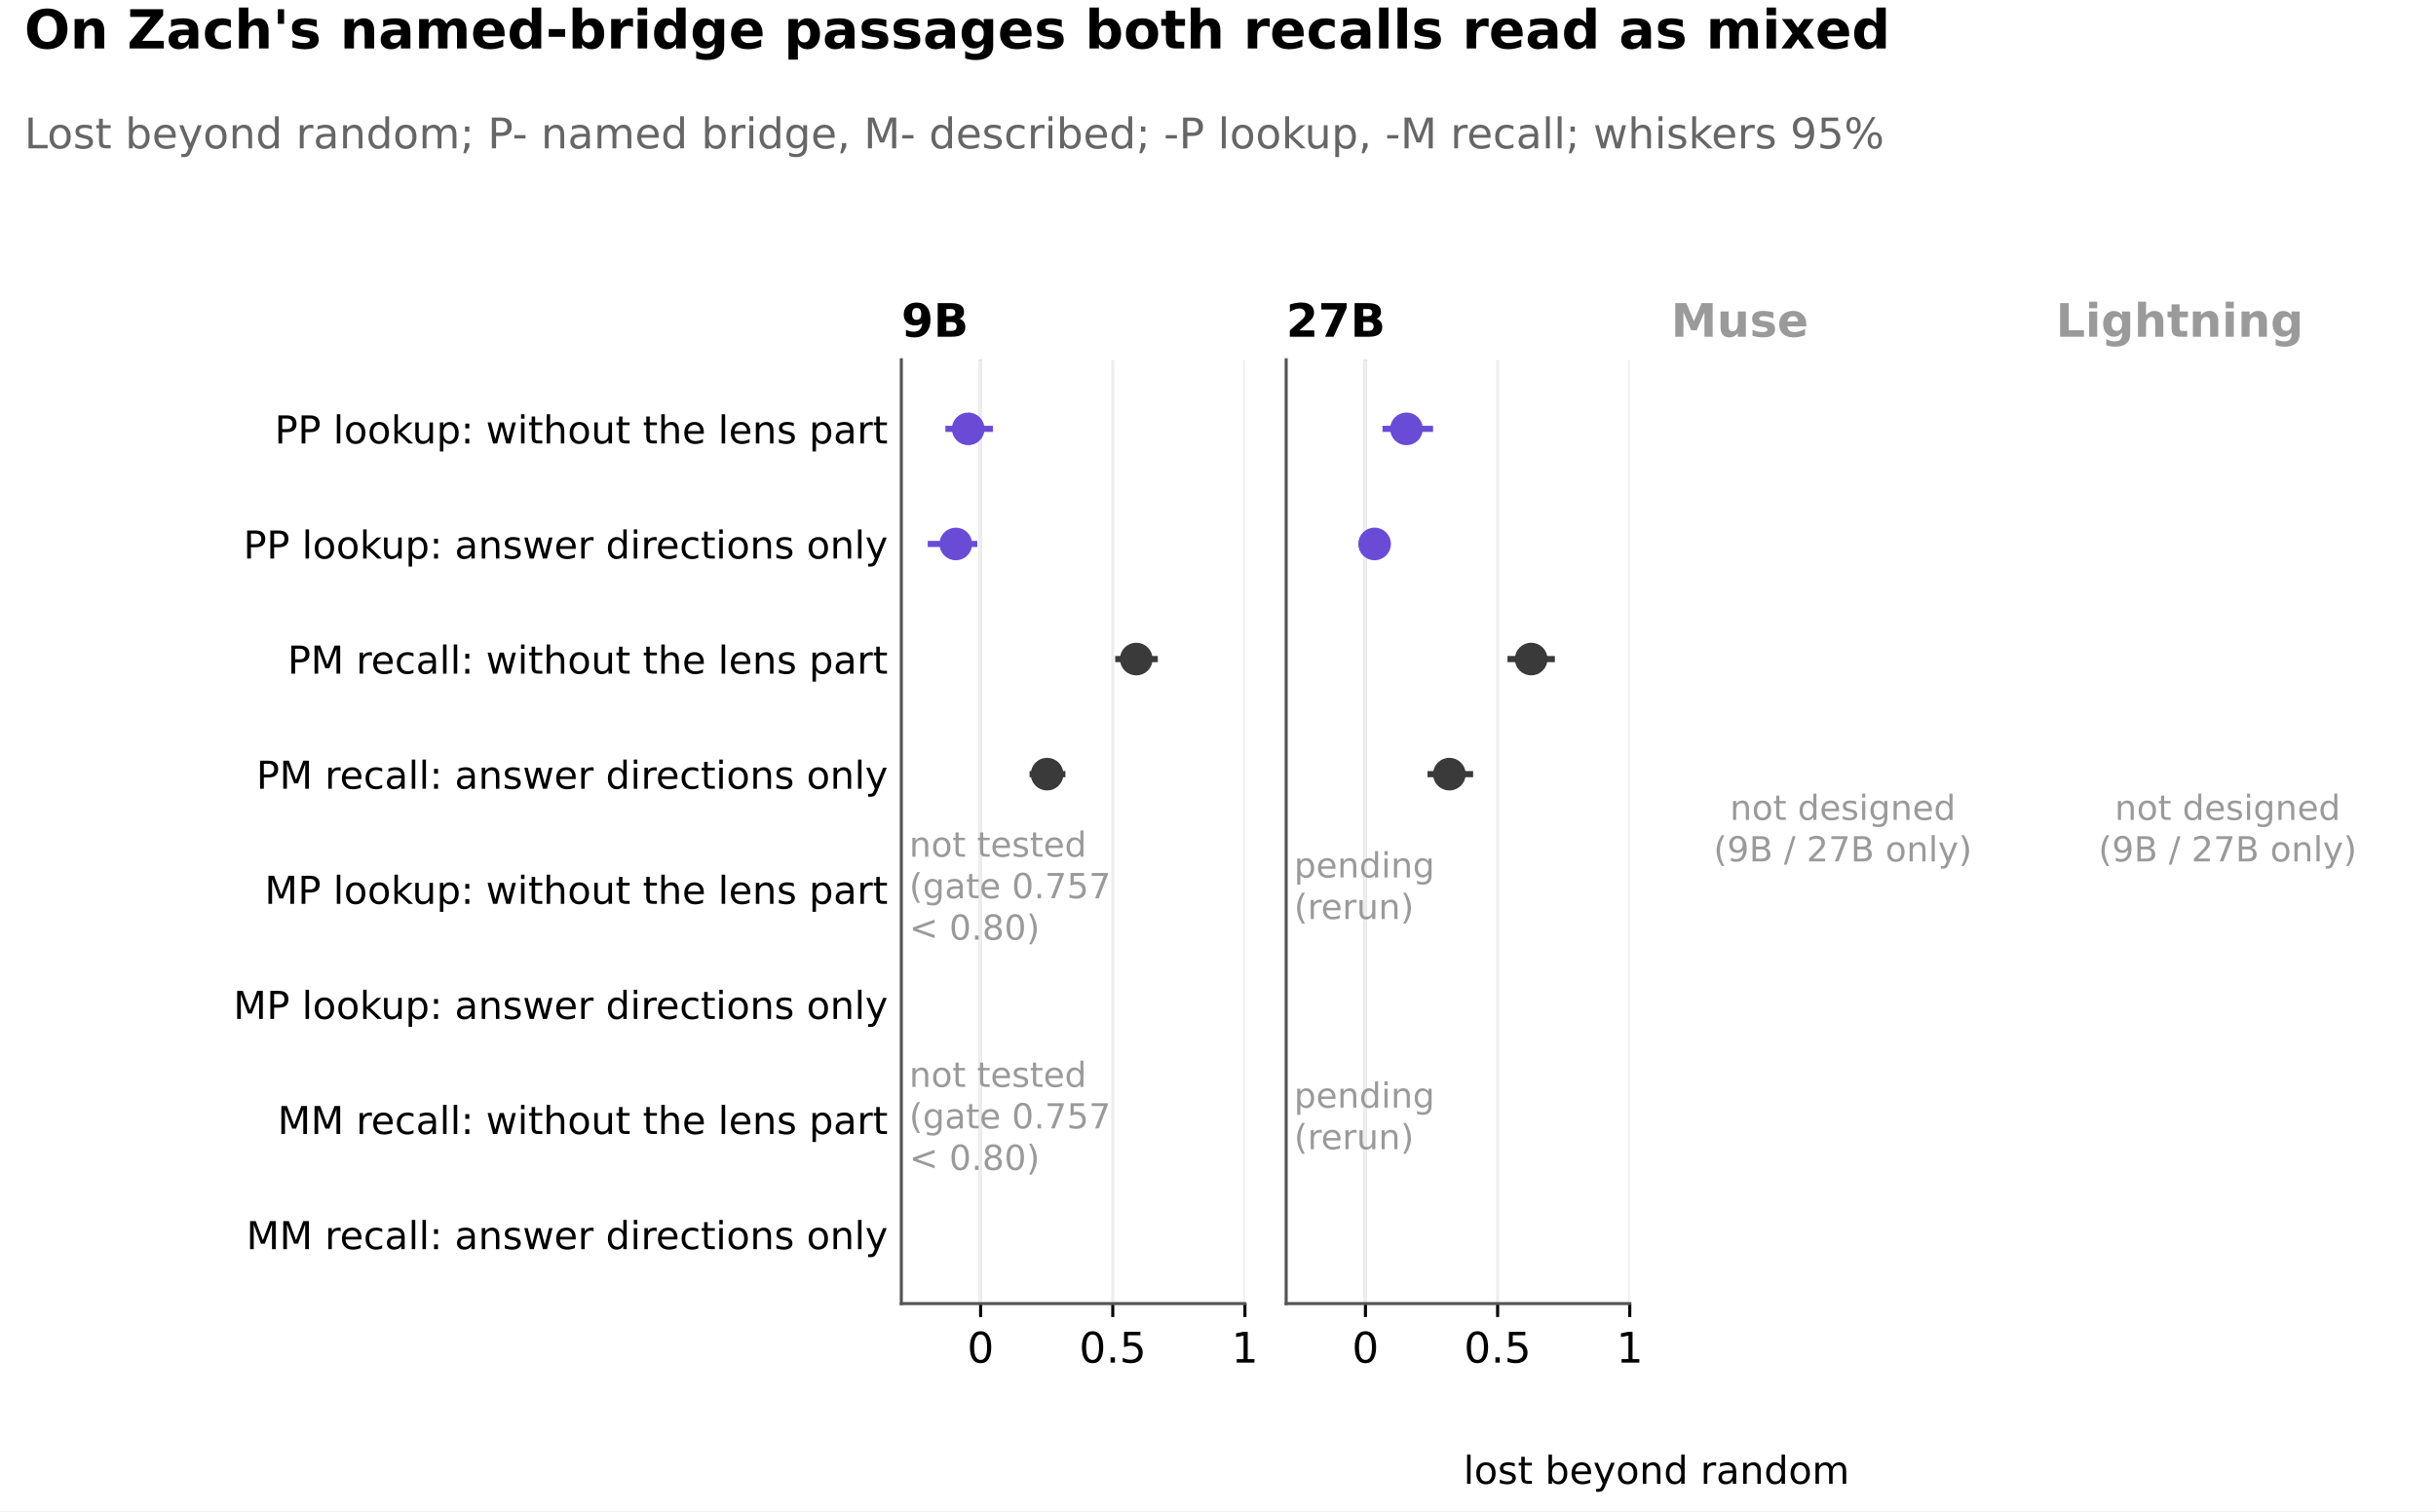
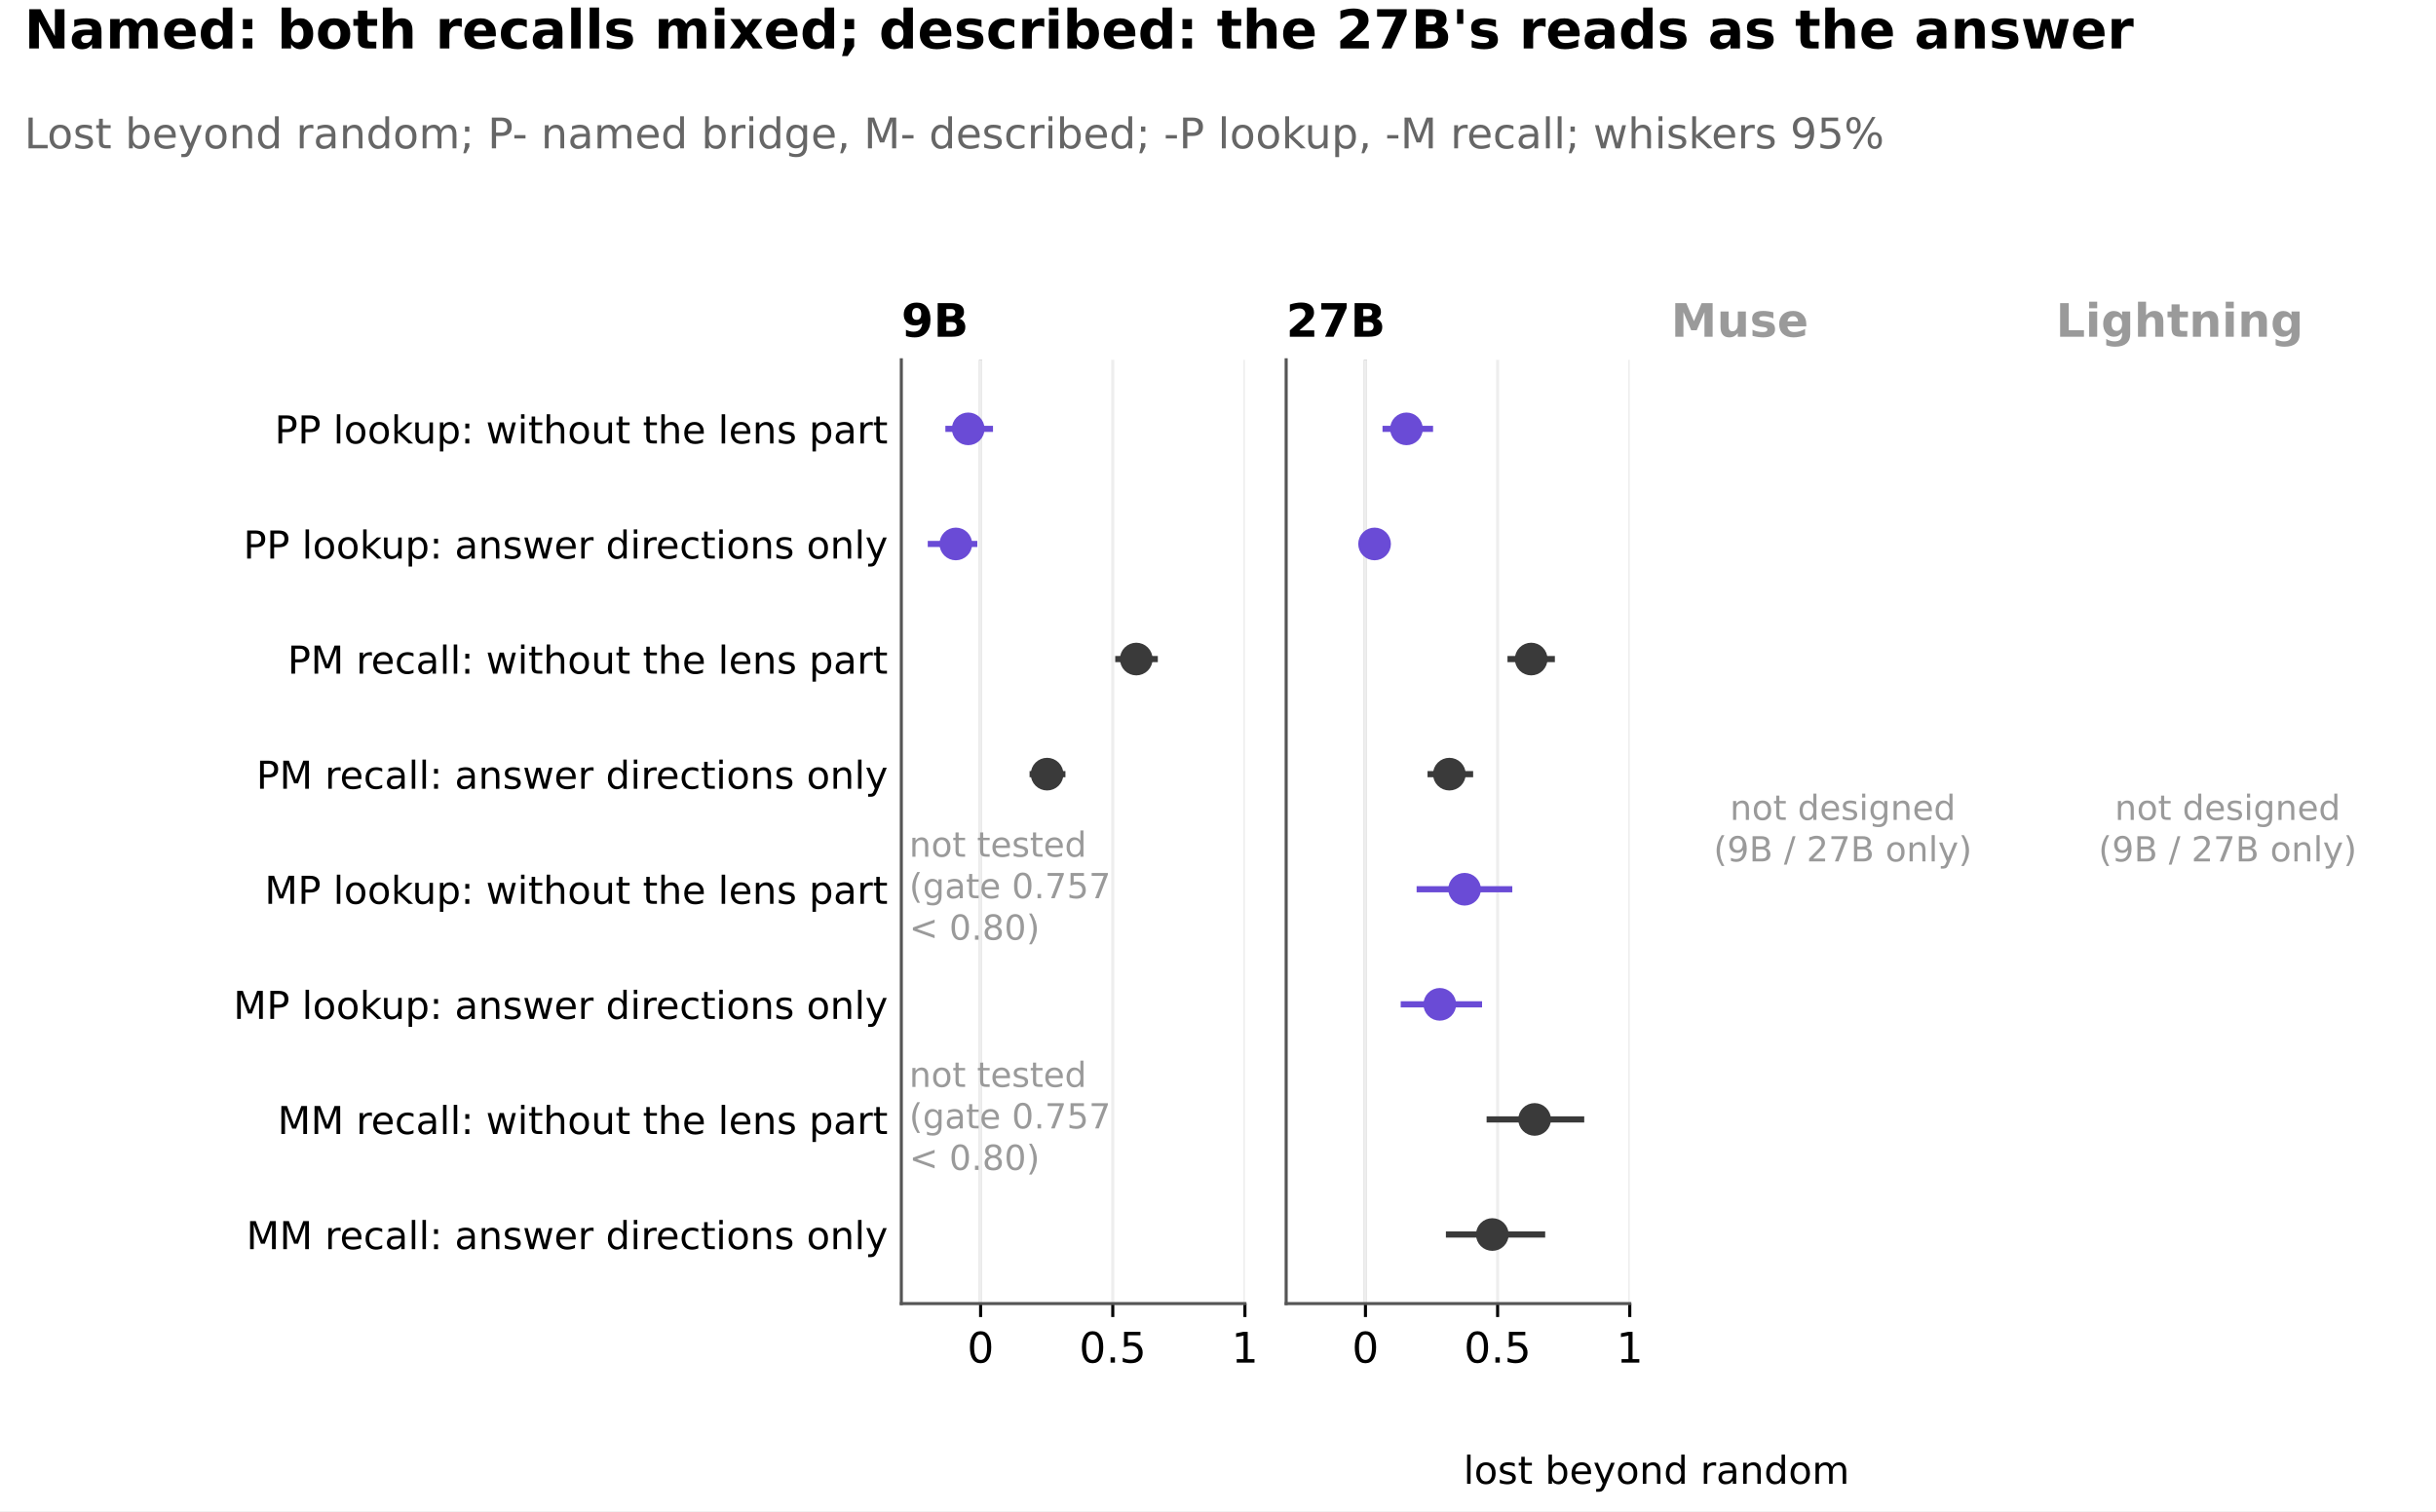
<svg xmlns="http://www.w3.org/2000/svg" xmlns:xlink="http://www.w3.org/1999/xlink" width="633.6pt" height="393.12pt" viewBox="0 0 633.6 393.12" version="1.1">
  <defs>
    <style type="text/css">*{stroke-linejoin: round; stroke-linecap: butt}</style>
  </defs>
  <g id="figure_1">
    <g id="patch_1">
      <path d="M 0 393.12  L 633.6 393.12  L 633.6 0  L 0 0  z " style="fill: #ffffff" />
    </g>
    <g id="axes_1">
      <g id="patch_2">
        <path d="M 234.432 339.12  L 323.804 339.12  L 323.804 93.6  L 234.432 93.6  z " style="fill: #ffffff" />
      </g>
      <g id="line2d_1">
-         <path d="M 255.056 339.12  L 255.056 93.6  " clip-path="url(#p8f4d6301ac)" style="fill: none; stroke: #999999; stroke-width: 0.8; stroke-linecap: square" />
+         <path d="M 255.056 339.12  L 255.056 93.6  " clip-path="url(#p22595aa8ab)" style="fill: none; stroke: #999999; stroke-width: 0.8; stroke-linecap: square" />
      </g>
      <g id="matplotlib.axis_1">
        <g id="xtick_1">
          <g id="line2d_2">
-             <path d="M 255.056 339.12  L 255.056 93.6  " clip-path="url(#p8f4d6301ac)" style="fill: none; stroke: #eeeeee; stroke-width: 0.8; stroke-linecap: square" />
+             <path d="M 255.056 339.12  L 255.056 93.6  " clip-path="url(#p22595aa8ab)" style="fill: none; stroke: #eeeeee; stroke-width: 0.8; stroke-linecap: square" />
          </g>
          <g id="line2d_3">
            <defs>
-               <path id="mede4e4efa0" d="M 0 0  L 0 3.5  " style="stroke: #000000; stroke-width: 0.8" />
+               <path id="m2ea58ed244" d="M 0 0  L 0 3.5  " style="stroke: #000000; stroke-width: 0.8" />
            </defs>
            <g>
-               <use xlink:href="#mede4e4efa0" x="255.056" y="339.12" style="stroke: #000000; stroke-width: 0.8" />
+               <use xlink:href="#m2ea58ed244" x="255.056" y="339.12" style="stroke: #000000; stroke-width: 0.8" />
            </g>
          </g>
          <g id="text_1">
            <text style="font-size: 11px; font-family: 'DejaVu Sans'; text-anchor: middle" x="255.056" y="354.477" transform="rotate(-0 255.0564 354.4774)">0</text>
          </g>
        </g>
        <g id="xtick_2">
          <g id="line2d_4">
-             <path d="M 289.43 339.12  L 289.43 93.6  " clip-path="url(#p8f4d6301ac)" style="fill: none; stroke: #eeeeee; stroke-width: 0.8; stroke-linecap: square" />
+             <path d="M 289.43 339.12  L 289.43 93.6  " clip-path="url(#p22595aa8ab)" style="fill: none; stroke: #eeeeee; stroke-width: 0.8; stroke-linecap: square" />
          </g>
          <g id="line2d_5">
            <g>
-               <use xlink:href="#mede4e4efa0" x="289.43" y="339.12" style="stroke: #000000; stroke-width: 0.8" />
+               <use xlink:href="#m2ea58ed244" x="289.43" y="339.12" style="stroke: #000000; stroke-width: 0.8" />
            </g>
          </g>
          <g id="text_2">
            <text style="font-size: 11px; font-family: 'DejaVu Sans'; text-anchor: middle" x="289.43" y="354.477" transform="rotate(-0 289.4304 354.4774)">0.5</text>
          </g>
        </g>
        <g id="xtick_3">
          <g id="line2d_6">
-             <path d="M 323.804 339.12  L 323.804 93.6  " clip-path="url(#p8f4d6301ac)" style="fill: none; stroke: #eeeeee; stroke-width: 0.8; stroke-linecap: square" />
+             <path d="M 323.804 339.12  L 323.804 93.6  " clip-path="url(#p22595aa8ab)" style="fill: none; stroke: #eeeeee; stroke-width: 0.8; stroke-linecap: square" />
          </g>
          <g id="line2d_7">
            <g>
-               <use xlink:href="#mede4e4efa0" x="323.804" y="339.12" style="stroke: #000000; stroke-width: 0.8" />
+               <use xlink:href="#m2ea58ed244" x="323.804" y="339.12" style="stroke: #000000; stroke-width: 0.8" />
            </g>
          </g>
          <g id="text_3">
            <text style="font-size: 11px; font-family: 'DejaVu Sans'; text-anchor: middle" x="323.804" y="354.477" transform="rotate(-0 323.8045 354.4774)">1</text>
          </g>
        </g>
      </g>
      <g id="matplotlib.axis_2">
        <g id="ytick_1">
          <g id="line2d_8" />
          <g id="text_4">
            <text style="font-size: 10px; font-family: 'DejaVu Sans'; text-anchor: end" x="230.932" y="115.364" transform="rotate(-0 230.932 115.3641)">PP lookup: without the lens part</text>
          </g>
        </g>
        <g id="ytick_2">
          <g id="line2d_9" />
          <g id="text_5">
            <text style="font-size: 10px; font-family: 'DejaVu Sans'; text-anchor: end" x="230.932" y="145.306" transform="rotate(-0 230.932 145.3056)">PP lookup: answer directions only</text>
          </g>
        </g>
        <g id="ytick_3">
          <g id="line2d_10" />
          <g id="text_6">
            <text style="font-size: 10px; font-family: 'DejaVu Sans'; text-anchor: end" x="230.932" y="175.247" transform="rotate(-0 230.932 175.247)">PM recall: without the lens part</text>
          </g>
        </g>
        <g id="ytick_4">
          <g id="line2d_11" />
          <g id="text_7">
            <text style="font-size: 10px; font-family: 'DejaVu Sans'; text-anchor: end" x="230.932" y="205.188" transform="rotate(-0 230.932 205.1885)">PM recall: answer directions only</text>
          </g>
        </g>
        <g id="ytick_5">
          <g id="line2d_12" />
          <g id="text_8">
            <text style="font-size: 10px; font-family: 'DejaVu Sans'; text-anchor: end" x="230.932" y="235.13" transform="rotate(-0 230.932 235.13)">MP lookup: without the lens part</text>
          </g>
        </g>
        <g id="ytick_6">
          <g id="line2d_13" />
          <g id="text_9">
            <text style="font-size: 10px; font-family: 'DejaVu Sans'; text-anchor: end" x="230.932" y="265.071" transform="rotate(-0 230.932 265.0714)">MP lookup: answer directions only</text>
          </g>
        </g>
        <g id="ytick_7">
          <g id="line2d_14" />
          <g id="text_10">
            <text style="font-size: 10px; font-family: 'DejaVu Sans'; text-anchor: end" x="230.932" y="295.013" transform="rotate(-0 230.932 295.0129)">MM recall: without the lens part</text>
          </g>
        </g>
        <g id="ytick_8">
          <g id="line2d_15" />
          <g id="text_11">
            <text style="font-size: 10px; font-family: 'DejaVu Sans'; text-anchor: end" x="230.932" y="324.954" transform="rotate(-0 230.932 324.9543)">MM recall: answer directions only</text>
          </g>
        </g>
      </g>
      <g id="line2d_16">
-         <path d="M 245.889 111.565  L 258.279 111.565  " clip-path="url(#p8f4d6301ac)" style="fill: none; stroke: #6a4bd6; stroke-width: 1.6" />
+         <path d="M 245.889 111.565  L 258.279 111.565  " clip-path="url(#p22595aa8ab)" style="fill: none; stroke: #6a4bd6; stroke-width: 1.6" />
      </g>
      <g id="line2d_17">
-         <path d="M 241.307 141.506  L 254.197 141.506  " clip-path="url(#p8f4d6301ac)" style="fill: none; stroke: #6a4bd6; stroke-width: 1.6" />
+         <path d="M 241.307 141.506  L 254.197 141.506  " clip-path="url(#p22595aa8ab)" style="fill: none; stroke: #6a4bd6; stroke-width: 1.6" />
      </g>
      <g id="line2d_18">
-         <path d="M 290.071 171.448  L 301.149 171.448  " clip-path="url(#p8f4d6301ac)" style="fill: none; stroke: #3a3a3a; stroke-width: 1.6" />
+         <path d="M 290.071 171.448  L 301.149 171.448  " clip-path="url(#p22595aa8ab)" style="fill: none; stroke: #3a3a3a; stroke-width: 1.6" />
      </g>
      <g id="line2d_19">
-         <path d="M 267.788 201.389  L 277.118 201.389  " clip-path="url(#p8f4d6301ac)" style="fill: none; stroke: #3a3a3a; stroke-width: 1.6" />
+         <path d="M 267.788 201.389  L 277.118 201.389  " clip-path="url(#p22595aa8ab)" style="fill: none; stroke: #3a3a3a; stroke-width: 1.6" />
      </g>
      <g id="patch_3">
        <path d="M 234.432 339.12  L 234.432 93.6  " style="fill: none; stroke: #555555; stroke-width: 0.8; stroke-linejoin: miter; stroke-linecap: square" />
      </g>
      <g id="patch_4">
        <path d="M 234.432 339.12  L 323.804 339.12  " style="fill: none; stroke: #555555; stroke-width: 0.8; stroke-linejoin: miter; stroke-linecap: square" />
      </g>
      <g id="line2d_20">
        <defs>
-           <path id="m7d95308a90" d="M 0 3.5  C 0.928 3.5 1.819 3.131 2.475 2.475  C 3.131 1.819 3.5 0.928 3.5 0  C 3.5 -0.928 3.131 -1.819 2.475 -2.475  C 1.819 -3.131 0.928 -3.5 0 -3.5  C -0.928 -3.5 -1.819 -3.131 -2.475 -2.475  C -3.131 -1.819 -3.5 -0.928 -3.5 0  C -3.5 0.928 -3.131 1.819 -2.475 2.475  C -1.819 3.131 -0.928 3.5 0 3.5  z " style="stroke: #6a4bd6; stroke-width: 1.5" />
+           <path id="m5f5050e8cc" d="M 0 3.5  C 0.928 3.5 1.819 3.131 2.475 2.475  C 3.131 1.819 3.5 0.928 3.5 0  C 3.5 -0.928 3.131 -1.819 2.475 -2.475  C 1.819 -3.131 0.928 -3.5 0 -3.5  C -0.928 -3.5 -1.819 -3.131 -2.475 -2.475  C -3.131 -1.819 -3.5 -0.928 -3.5 0  C -3.5 0.928 -3.131 1.819 -2.475 2.475  C -1.819 3.131 -0.928 3.5 0 3.5  z " style="stroke: #6a4bd6; stroke-width: 1.5" />
        </defs>
-         <g clip-path="url(#p8f4d6301ac)">
-           <use xlink:href="#m7d95308a90" x="251.834" y="111.565" style="fill: #6a4bd6; stroke: #6a4bd6; stroke-width: 1.5" />
+         <g clip-path="url(#p22595aa8ab)">
+           <use xlink:href="#m5f5050e8cc" x="251.834" y="111.565" style="fill: #6a4bd6; stroke: #6a4bd6; stroke-width: 1.5" />
        </g>
      </g>
      <g id="line2d_21">
-         <g clip-path="url(#p8f4d6301ac)">
-           <use xlink:href="#m7d95308a90" x="248.611" y="141.506" style="fill: #6a4bd6; stroke: #6a4bd6; stroke-width: 1.5" />
+         <g clip-path="url(#p22595aa8ab)">
+           <use xlink:href="#m5f5050e8cc" x="248.611" y="141.506" style="fill: #6a4bd6; stroke: #6a4bd6; stroke-width: 1.5" />
        </g>
      </g>
      <g id="line2d_22">
        <defs>
-           <path id="md7e9497d00" d="M 0 3.5  C 0.928 3.5 1.819 3.131 2.475 2.475  C 3.131 1.819 3.5 0.928 3.5 0  C 3.5 -0.928 3.131 -1.819 2.475 -2.475  C 1.819 -3.131 0.928 -3.5 0 -3.5  C -0.928 -3.5 -1.819 -3.131 -2.475 -2.475  C -3.131 -1.819 -3.5 -0.928 -3.5 0  C -3.5 0.928 -3.131 1.819 -2.475 2.475  C -1.819 3.131 -0.928 3.5 0 3.5  z " style="stroke: #3a3a3a; stroke-width: 1.5" />
+           <path id="m5ad0e8f4f8" d="M 0 3.5  C 0.928 3.5 1.819 3.131 2.475 2.475  C 3.131 1.819 3.5 0.928 3.5 0  C 3.5 -0.928 3.131 -1.819 2.475 -2.475  C 1.819 -3.131 0.928 -3.5 0 -3.5  C -0.928 -3.5 -1.819 -3.131 -2.475 -2.475  C -3.131 -1.819 -3.5 -0.928 -3.5 0  C -3.5 0.928 -3.131 1.819 -2.475 2.475  C -1.819 3.131 -0.928 3.5 0 3.5  z " style="stroke: #3a3a3a; stroke-width: 1.5" />
        </defs>
-         <g clip-path="url(#p8f4d6301ac)">
-           <use xlink:href="#md7e9497d00" x="295.546" y="171.448" style="fill: #3a3a3a; stroke: #3a3a3a; stroke-width: 1.5" />
+         <g clip-path="url(#p22595aa8ab)">
+           <use xlink:href="#m5ad0e8f4f8" x="295.546" y="171.448" style="fill: #3a3a3a; stroke: #3a3a3a; stroke-width: 1.5" />
        </g>
      </g>
      <g id="line2d_23">
-         <g clip-path="url(#p8f4d6301ac)">
-           <use xlink:href="#md7e9497d00" x="272.349" y="201.389" style="fill: #3a3a3a; stroke: #3a3a3a; stroke-width: 1.5" />
+         <g clip-path="url(#p22595aa8ab)">
+           <use xlink:href="#m5ad0e8f4f8" x="272.349" y="201.389" style="fill: #3a3a3a; stroke: #3a3a3a; stroke-width: 1.5" />
        </g>
      </g>
      <g id="text_12">
        <text style="font-size: 9px; font-family: 'DejaVu Sans'; fill: #9a9a9a" transform="translate(236.4944 222.8672)">not tested</text>
        <text style="font-size: 9px; font-family: 'DejaVu Sans'; fill: #9a9a9a" transform="translate(236.4944 233.669)">(gate 0.757</text>
        <text style="font-size: 9px; font-family: 'DejaVu Sans'; fill: #9a9a9a" transform="translate(236.4944 244.4707)">&lt; 0.80)</text>
      </g>
      <g id="text_13">
        <text style="font-size: 9px; font-family: 'DejaVu Sans'; fill: #9a9a9a" transform="translate(236.4944 282.7501)">not tested</text>
        <text style="font-size: 9px; font-family: 'DejaVu Sans'; fill: #9a9a9a" transform="translate(236.4944 293.5519)">(gate 0.757</text>
        <text style="font-size: 9px; font-family: 'DejaVu Sans'; fill: #9a9a9a" transform="translate(236.4944 304.3537)">&lt; 0.80)</text>
      </g>
      <g id="text_14">
        <text style="font-weight: 700; font-size: 12px; font-family: 'DejaVu Sans'; text-anchor: start" x="234.432" y="87.6" transform="rotate(-0 234.432 87.6)">9B</text>
      </g>
    </g>
    <g id="axes_2">
      <g id="patch_5">
        <path d="M 334.529 339.12  L 423.902 339.12  L 423.902 93.6  L 334.529 93.6  z " style="fill: #ffffff" />
      </g>
      <g id="line2d_24">
-         <path d="M 355.154 339.12  L 355.154 93.6  " clip-path="url(#pbd92205de1)" style="fill: none; stroke: #999999; stroke-width: 0.8; stroke-linecap: square" />
+         <path d="M 355.154 339.12  L 355.154 93.6  " clip-path="url(#p646b5bf67c)" style="fill: none; stroke: #999999; stroke-width: 0.8; stroke-linecap: square" />
      </g>
      <g id="matplotlib.axis_3">
        <g id="xtick_4">
          <g id="line2d_25">
-             <path d="M 355.154 339.12  L 355.154 93.6  " clip-path="url(#pbd92205de1)" style="fill: none; stroke: #eeeeee; stroke-width: 0.8; stroke-linecap: square" />
+             <path d="M 355.154 339.12  L 355.154 93.6  " clip-path="url(#p646b5bf67c)" style="fill: none; stroke: #eeeeee; stroke-width: 0.8; stroke-linecap: square" />
          </g>
          <g id="line2d_26">
            <g>
-               <use xlink:href="#mede4e4efa0" x="355.154" y="339.12" style="stroke: #000000; stroke-width: 0.8" />
+               <use xlink:href="#m2ea58ed244" x="355.154" y="339.12" style="stroke: #000000; stroke-width: 0.8" />
            </g>
          </g>
          <g id="text_15">
            <text style="font-size: 11px; font-family: 'DejaVu Sans'; text-anchor: middle" x="355.154" y="354.477" transform="rotate(-0 355.1536 354.4774)">0</text>
          </g>
        </g>
        <g id="xtick_5">
          <g id="line2d_27">
-             <path d="M 389.528 339.12  L 389.528 93.6  " clip-path="url(#pbd92205de1)" style="fill: none; stroke: #eeeeee; stroke-width: 0.8; stroke-linecap: square" />
+             <path d="M 389.528 339.12  L 389.528 93.6  " clip-path="url(#p646b5bf67c)" style="fill: none; stroke: #eeeeee; stroke-width: 0.8; stroke-linecap: square" />
          </g>
          <g id="line2d_28">
            <g>
-               <use xlink:href="#mede4e4efa0" x="389.528" y="339.12" style="stroke: #000000; stroke-width: 0.8" />
+               <use xlink:href="#m2ea58ed244" x="389.528" y="339.12" style="stroke: #000000; stroke-width: 0.8" />
            </g>
          </g>
          <g id="text_16">
            <text style="font-size: 11px; font-family: 'DejaVu Sans'; text-anchor: middle" x="389.528" y="354.477" transform="rotate(-0 389.5276 354.4774)">0.5</text>
          </g>
        </g>
        <g id="xtick_6">
          <g id="line2d_29">
-             <path d="M 423.902 339.12  L 423.902 93.6  " clip-path="url(#pbd92205de1)" style="fill: none; stroke: #eeeeee; stroke-width: 0.8; stroke-linecap: square" />
+             <path d="M 423.902 339.12  L 423.902 93.6  " clip-path="url(#p646b5bf67c)" style="fill: none; stroke: #eeeeee; stroke-width: 0.8; stroke-linecap: square" />
          </g>
          <g id="line2d_30">
            <g>
-               <use xlink:href="#mede4e4efa0" x="423.902" y="339.12" style="stroke: #000000; stroke-width: 0.8" />
+               <use xlink:href="#m2ea58ed244" x="423.902" y="339.12" style="stroke: #000000; stroke-width: 0.8" />
            </g>
          </g>
          <g id="text_17">
            <text style="font-size: 11px; font-family: 'DejaVu Sans'; text-anchor: middle" x="423.902" y="354.477" transform="rotate(-0 423.9017 354.4774)">1</text>
          </g>
        </g>
      </g>
      <g id="matplotlib.axis_4">
        <g id="ytick_9">
          <g id="line2d_31" />
        </g>
        <g id="ytick_10">
          <g id="line2d_32" />
        </g>
        <g id="ytick_11">
          <g id="line2d_33" />
        </g>
        <g id="ytick_12">
          <g id="line2d_34" />
        </g>
        <g id="ytick_13">
          <g id="line2d_35" />
        </g>
        <g id="ytick_14">
          <g id="line2d_36" />
        </g>
        <g id="ytick_15">
          <g id="line2d_37" />
        </g>
        <g id="ytick_16">
          <g id="line2d_38" />
        </g>
      </g>
      <g id="line2d_39">
-         <path d="M 359.589 111.565  L 372.741 111.565  " clip-path="url(#pbd92205de1)" style="fill: none; stroke: #6a4bd6; stroke-width: 1.6" />
+         <path d="M 359.589 111.565  L 372.741 111.565  " clip-path="url(#p646b5bf67c)" style="fill: none; stroke: #6a4bd6; stroke-width: 1.6" />
      </g>
      <g id="line2d_40">
-         <path d="M 355.154 141.506  L 361.519 141.506  " clip-path="url(#pbd92205de1)" style="fill: none; stroke: #6a4bd6; stroke-width: 1.6" />
+         <path d="M 355.154 141.506  L 361.519 141.506  " clip-path="url(#p646b5bf67c)" style="fill: none; stroke: #6a4bd6; stroke-width: 1.6" />
      </g>
      <g id="line2d_41">
-         <path d="M 392.093 171.448  L 404.423 171.448  " clip-path="url(#pbd92205de1)" style="fill: none; stroke: #3a3a3a; stroke-width: 1.6" />
+         <path d="M 392.093 171.448  L 404.423 171.448  " clip-path="url(#p646b5bf67c)" style="fill: none; stroke: #3a3a3a; stroke-width: 1.6" />
      </g>
      <g id="line2d_42">
-         <path d="M 371.302 201.389  L 383.163 201.389  " clip-path="url(#pbd92205de1)" style="fill: none; stroke: #3a3a3a; stroke-width: 1.6" />
+         <path d="M 371.302 201.389  L 383.163 201.389  " clip-path="url(#p646b5bf67c)" style="fill: none; stroke: #3a3a3a; stroke-width: 1.6" />
+       </g>
+       <g id="line2d_43">
+         <path d="M 368.46 231.331  L 393.347 231.331  " clip-path="url(#p646b5bf67c)" style="fill: none; stroke: #6a4bd6; stroke-width: 1.6" />
+       </g>
+       <g id="line2d_44">
+         <path d="M 364.32 261.272  L 385.484 261.272  " clip-path="url(#p646b5bf67c)" style="fill: none; stroke: #6a4bd6; stroke-width: 1.6" />
+       </g>
+       <g id="line2d_45">
+         <path d="M 386.663 291.214  L 412.058 291.214  " clip-path="url(#p646b5bf67c)" style="fill: none; stroke: #3a3a3a; stroke-width: 1.6" />
+       </g>
+       <g id="line2d_46">
+         <path d="M 376.077 321.155  L 401.902 321.155  " clip-path="url(#p646b5bf67c)" style="fill: none; stroke: #3a3a3a; stroke-width: 1.6" />
      </g>
      <g id="patch_6">
        <path d="M 334.529 339.12  L 334.529 93.6  " style="fill: none; stroke: #555555; stroke-width: 0.8; stroke-linejoin: miter; stroke-linecap: square" />
      </g>
      <g id="patch_7">
        <path d="M 334.529 339.12  L 423.902 339.12  " style="fill: none; stroke: #555555; stroke-width: 0.8; stroke-linejoin: miter; stroke-linecap: square" />
      </g>
-       <g id="line2d_43">
-         <g clip-path="url(#pbd92205de1)">
-           <use xlink:href="#m7d95308a90" x="365.821" y="111.565" style="fill: #6a4bd6; stroke: #6a4bd6; stroke-width: 1.5" />
-         </g>
-       </g>
-       <g id="line2d_44">
-         <g clip-path="url(#pbd92205de1)">
-           <use xlink:href="#m7d95308a90" x="357.524" y="141.506" style="fill: #6a4bd6; stroke: #6a4bd6; stroke-width: 1.5" />
-         </g>
-       </g>
-       <g id="line2d_45">
-         <g clip-path="url(#pbd92205de1)">
-           <use xlink:href="#md7e9497d00" x="398.258" y="171.448" style="fill: #3a3a3a; stroke: #3a3a3a; stroke-width: 1.5" />
-         </g>
-       </g>
-       <g id="line2d_46">
-         <g clip-path="url(#pbd92205de1)">
-           <use xlink:href="#md7e9497d00" x="376.978" y="201.389" style="fill: #3a3a3a; stroke: #3a3a3a; stroke-width: 1.5" />
+       <g id="line2d_47">
+         <g clip-path="url(#p646b5bf67c)">
+           <use xlink:href="#m5f5050e8cc" x="365.821" y="111.565" style="fill: #6a4bd6; stroke: #6a4bd6; stroke-width: 1.5" />
+         </g>
+       </g>
+       <g id="line2d_48">
+         <g clip-path="url(#p646b5bf67c)">
+           <use xlink:href="#m5f5050e8cc" x="357.524" y="141.506" style="fill: #6a4bd6; stroke: #6a4bd6; stroke-width: 1.5" />
+         </g>
+       </g>
+       <g id="line2d_49">
+         <g clip-path="url(#p646b5bf67c)">
+           <use xlink:href="#m5ad0e8f4f8" x="398.258" y="171.448" style="fill: #3a3a3a; stroke: #3a3a3a; stroke-width: 1.5" />
+         </g>
+       </g>
+       <g id="line2d_50">
+         <g clip-path="url(#p646b5bf67c)">
+           <use xlink:href="#m5ad0e8f4f8" x="376.978" y="201.389" style="fill: #3a3a3a; stroke: #3a3a3a; stroke-width: 1.5" />
+         </g>
+       </g>
+       <g id="line2d_51">
+         <g clip-path="url(#p646b5bf67c)">
+           <use xlink:href="#m5f5050e8cc" x="380.934" y="231.331" style="fill: #6a4bd6; stroke: #6a4bd6; stroke-width: 1.5" />
+         </g>
+       </g>
+       <g id="line2d_52">
+         <g clip-path="url(#p646b5bf67c)">
+           <use xlink:href="#m5f5050e8cc" x="374.489" y="261.272" style="fill: #6a4bd6; stroke: #6a4bd6; stroke-width: 1.5" />
+         </g>
+       </g>
+       <g id="line2d_53">
+         <g clip-path="url(#p646b5bf67c)">
+           <use xlink:href="#m5ad0e8f4f8" x="399.152" y="291.214" style="fill: #3a3a3a; stroke: #3a3a3a; stroke-width: 1.5" />
+         </g>
+       </g>
+       <g id="line2d_54">
+         <g clip-path="url(#p646b5bf67c)">
+           <use xlink:href="#m5ad0e8f4f8" x="388.153" y="321.155" style="fill: #3a3a3a; stroke: #3a3a3a; stroke-width: 1.5" />
        </g>
      </g>
      <g id="text_18">
-         <text style="font-size: 9px; font-family: 'DejaVu Sans'; fill: #9a9a9a" transform="translate(336.5916 228.2681)">pending</text>
-         <text style="font-size: 9px; font-family: 'DejaVu Sans'; fill: #9a9a9a" transform="translate(336.5916 239.0699)">(rerun)</text>
-       </g>
-       <g id="text_19">
-         <text style="font-size: 9px; font-family: 'DejaVu Sans'; fill: #9a9a9a" transform="translate(336.5916 288.151)">pending</text>
-         <text style="font-size: 9px; font-family: 'DejaVu Sans'; fill: #9a9a9a" transform="translate(336.5916 298.9528)">(rerun)</text>
-       </g>
-       <g id="text_20">
        <text style="font-weight: 700; font-size: 12px; font-family: 'DejaVu Sans'; text-anchor: start" x="334.529" y="87.6" transform="rotate(-0 334.5292 87.6)">27B</text>
      </g>
    </g>
    <g id="axes_3">
      <g id="patch_8">
        <path d="M 434.626 339.12  L 523.999 339.12  L 523.999 93.6  L 434.626 93.6  z " style="fill: #ffffff" />
      </g>
      <g id="matplotlib.axis_5" />
      <g id="matplotlib.axis_6" />
-       <g id="text_21">
+       <g id="text_19">
        <text style="font-size: 9px; font-family: 'DejaVu Sans'; fill: #9a9a9a" transform="translate(449.9585 213.297)">not designed</text>
        <text style="font-size: 9px; font-family: 'DejaVu Sans'; fill: #9a9a9a" transform="translate(445.7117 224.0995)">(9B / 27B only)</text>
      </g>
-       <g id="text_22">
+       <g id="text_20">
        <text style="font-weight: 700; font-size: 12px; font-family: 'DejaVu Sans'; text-anchor: start; fill: #9a9a9a" x="434.626" y="87.6" transform="rotate(-0 434.6263 87.6)">Muse</text>
      </g>
    </g>
    <g id="axes_4">
      <g id="patch_9">
        <path d="M 534.724 339.12  L 624.096 339.12  L 624.096 93.6  L 534.724 93.6  z " style="fill: #ffffff" />
      </g>
      <g id="matplotlib.axis_7" />
      <g id="matplotlib.axis_8" />
-       <g id="text_23">
+       <g id="text_21">
        <text style="font-size: 9px; font-family: 'DejaVu Sans'; fill: #9a9a9a" transform="translate(550.0557 213.297)">not designed</text>
        <text style="font-size: 9px; font-family: 'DejaVu Sans'; fill: #9a9a9a" transform="translate(545.8088 224.0995)">(9B / 27B only)</text>
      </g>
-       <g id="text_24">
+       <g id="text_22">
        <text style="font-weight: 700; font-size: 12px; font-family: 'DejaVu Sans'; text-anchor: start; fill: #9a9a9a" x="534.724" y="87.6" transform="rotate(-0 534.7235 87.6)">Lightning</text>
      </g>
    </g>
+     <g id="text_23">
+       <text style="font-weight: 700; font-size: 14px; font-family: 'DejaVu Sans'; text-anchor: start" x="6.336" y="12.603" transform="rotate(-0 6.336 12.60341)">Named: both recalls mixed; described: the 27B's reads as the answer</text>
+     </g>
+     <g id="text_24">
+       <text style="font-size: 11px; font-family: 'DejaVu Sans'; text-anchor: start; fill: #666666" x="6.336" y="38.598" transform="rotate(-0 6.336 38.59828)">Lost beyond random; P- named bridge, M- described; -P lookup, -M recall; whiskers 95%</text>
+     </g>
    <g id="text_25">
-       <text style="font-weight: 700; font-size: 14px; font-family: 'DejaVu Sans'; text-anchor: start" x="6.336" y="12.603" transform="rotate(-0 6.336 12.60341)">On Zach's named-bridge passages both recalls read as mixed</text>
-     </g>
-     <g id="text_26">
-       <text style="font-size: 11px; font-family: 'DejaVu Sans'; text-anchor: start; fill: #666666" x="6.336" y="38.598" transform="rotate(-0 6.336 38.59828)">Lost beyond random; P- named bridge, M- described; -P lookup, -M recall; whiskers 95%</text>
-     </g>
-     <g id="text_27">
      <text style="font-size: 10px; font-family: 'DejaVu Sans'; text-anchor: middle" x="430.848" y="386" transform="rotate(-0 430.848 386.0002)">lost beyond random</text>
    </g>
  </g>
  <defs>
-     <clipPath id="p8f4d6301ac">
+     <clipPath id="p22595aa8ab">
      <rect x="234.432" y="93.6" width="89.372" height="245.52" />
    </clipPath>
-     <clipPath id="pbd92205de1">
+     <clipPath id="p646b5bf67c">
      <rect x="334.529" y="93.6" width="89.372" height="245.52" />
    </clipPath>
  </defs>
</svg>
